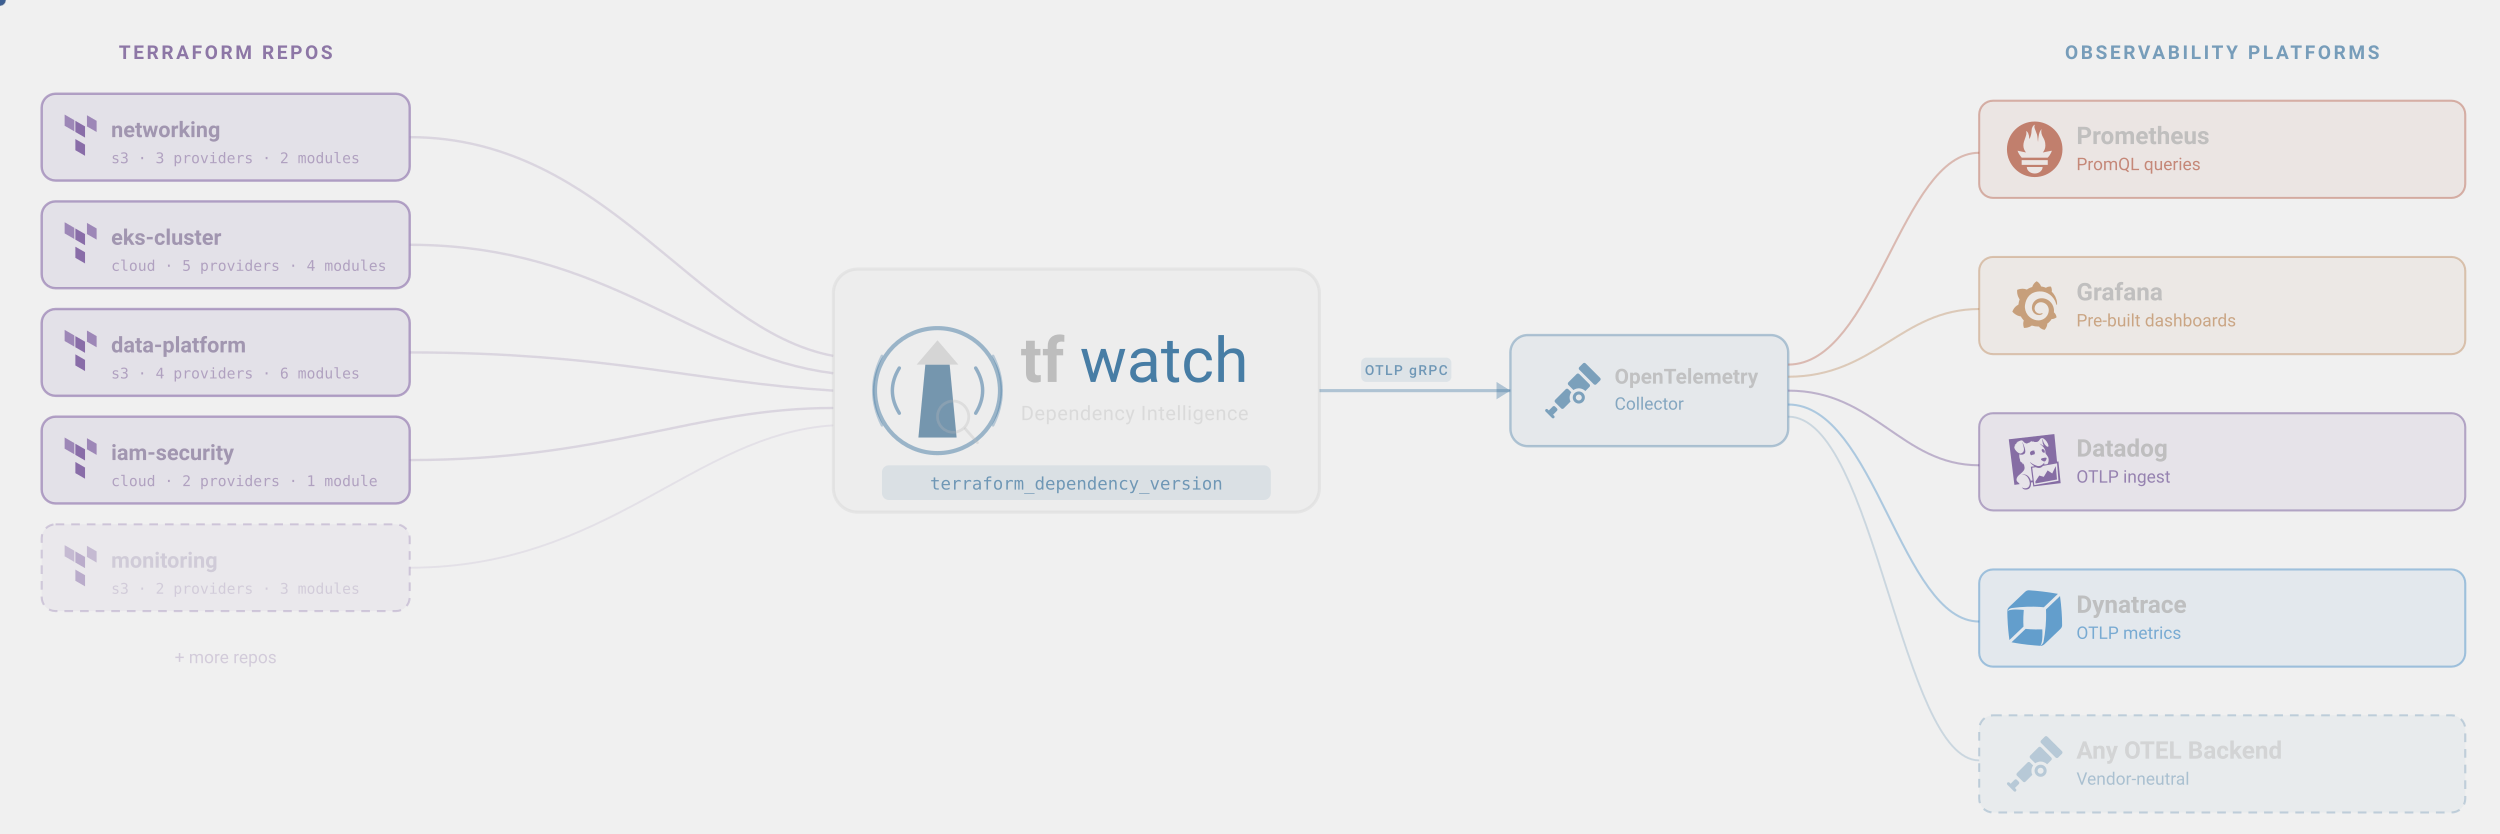
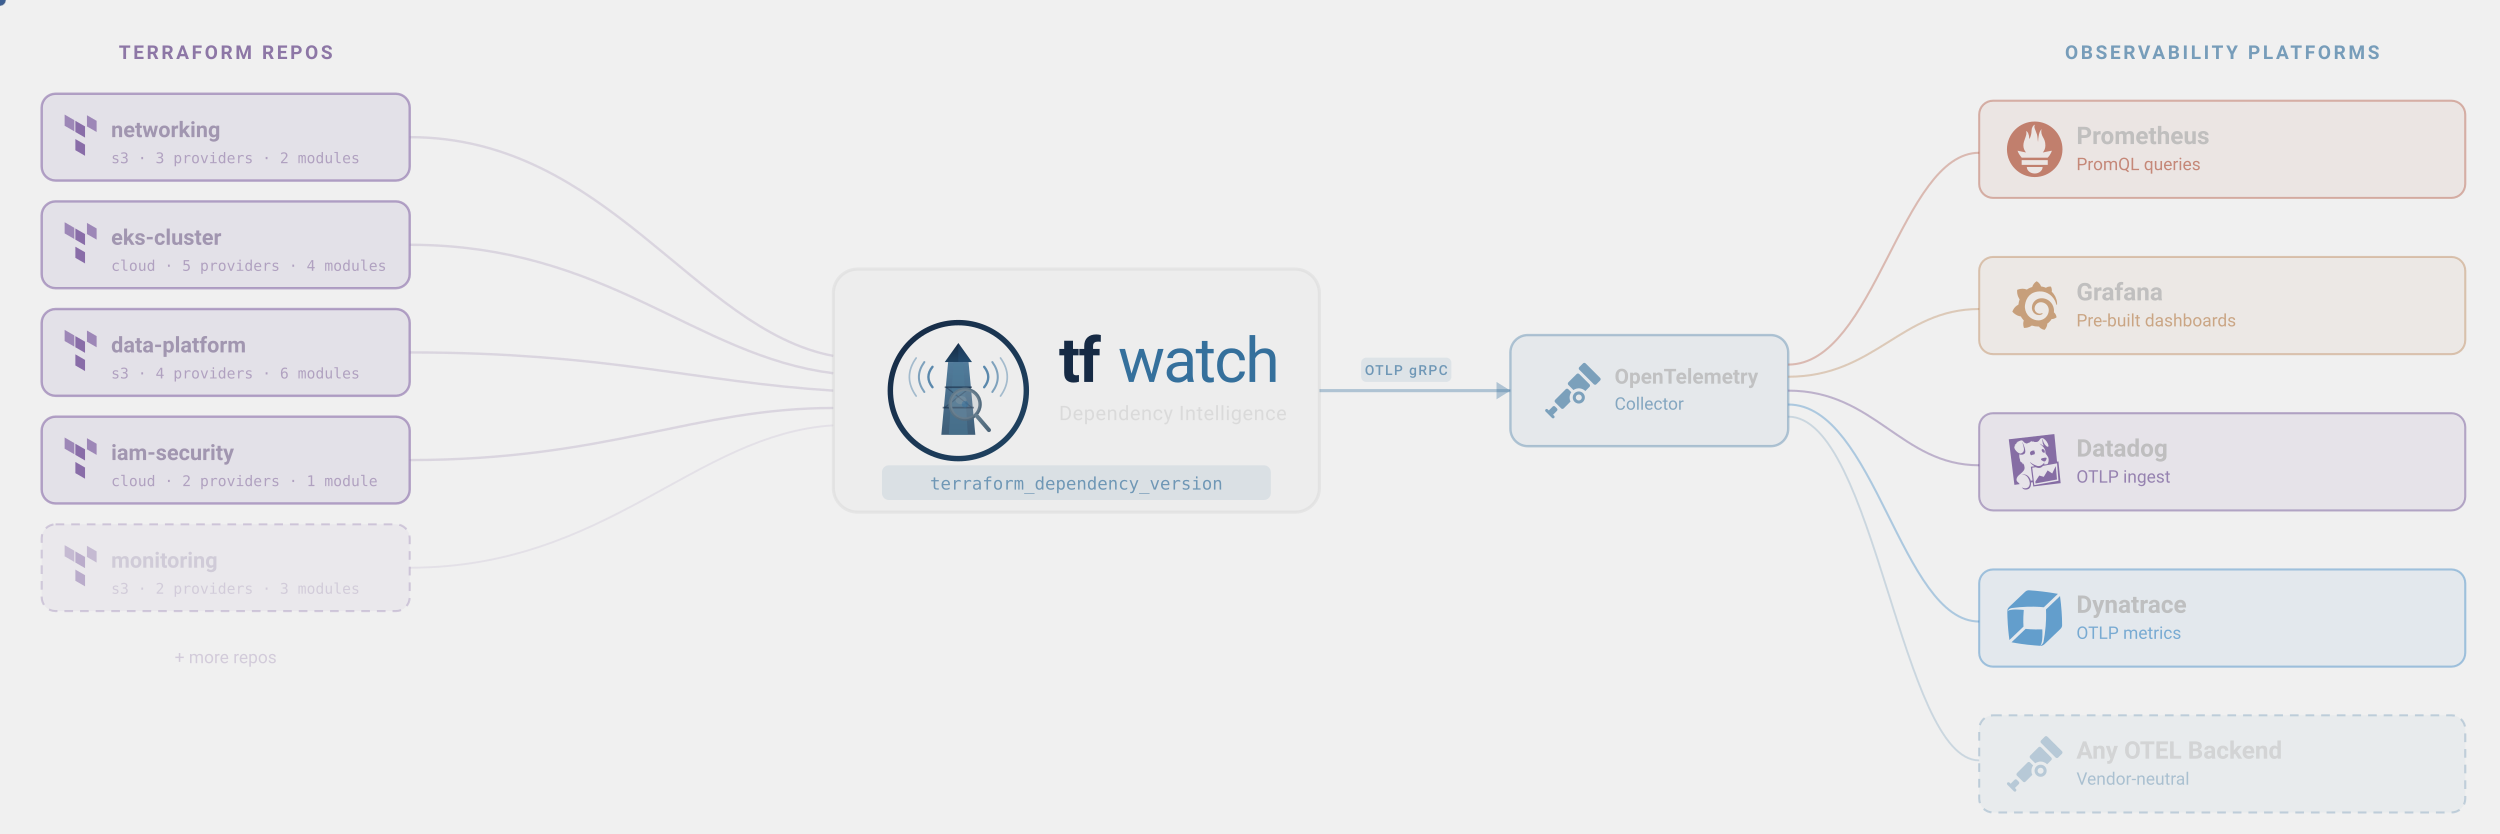
<svg xmlns="http://www.w3.org/2000/svg" viewBox="0 0 1440 480" width="1440" height="480">
+   <defs>
+     <linearGradient id="towerGrad" x1="0" y1="0" x2="0" y2="1">
+       <stop offset="0%" stop-color="#4A90C4" />
+       <stop offset="100%" stop-color="#2C5F8A" />
+     </linearGradient>
+     <linearGradient id="circleGrad" x1="0" y1="0" x2="1" y2="1">
+       <stop offset="0%" stop-color="#1E3A5F" />
+       <stop offset="100%" stop-color="#2C5F8A" />
+     </linearGradient>
+     <linearGradient id="roofGrad" x1="0" y1="0" x2="0" y2="1">
+       <stop offset="0%" stop-color="#1E3A5F" />
+       <stop offset="100%" stop-color="#2C5F8A" />
+     </linearGradient>
+     <linearGradient id="glassGrad" x1="0" y1="0" x2="1" y2="1">
+       <stop offset="0%" stop-color="#8BADC4" />
+       <stop offset="100%" stop-color="#6B8DA8" />
+     </linearGradient>
+     <symbol id="tfwatchMark" viewBox="0 0 240 240">
+       <circle cx="120" cy="120" r="100" fill="none" stroke="url(#circleGrad)" stroke-width="8" />
+       <path d="M105 78 L95 185 L145 185 L135 78 Z" fill="url(#towerGrad)" opacity="0.85" />
+       <path d="M113 78 L106 185 L134 185 L127 78 Z" fill="#6BADD6" opacity="0.5" />
+       <line x1="100" y1="115" x2="140" y2="115" stroke="#1E3A5F" stroke-width="2.5" opacity="0.6" />
+       <line x1="97" y1="145" x2="143" y2="145" stroke="#1E3A5F" stroke-width="2.5" opacity="0.6" />
+       <line x1="102" y1="115" x2="140" y2="145" stroke="#1E3A5F" stroke-width="1.8" opacity="0.4" />
+       <line x1="138" y1="115" x2="100" y2="145" stroke="#1E3A5F" stroke-width="1.8" opacity="0.4" />
+       <polygon points="120,50 100,78 140,78" fill="url(#roofGrad)" />
+       <polygon points="120,50 120,78 140,78" fill="#3A7CB8" opacity="0.3" />
+       <path d="M82 85 Q70 100 82 115" fill="none" stroke="#4A9BD9" stroke-width="3.5" stroke-linecap="round" opacity="0.8" />
+       <path d="M70 78 Q54 100 70 122" fill="none" stroke="#4A9BD9" stroke-width="3" stroke-linecap="round" opacity="0.6" />
+       <path d="M58 72 Q38 100 58 128" fill="none" stroke="#4A9BD9" stroke-width="2.5" stroke-linecap="round" opacity="0.4" />
+       <path d="M158 85 Q170 100 158 115" fill="none" stroke="#4A9BD9" stroke-width="3.5" stroke-linecap="round" opacity="0.8" />
+       <path d="M170 78 Q186 100 170 122" fill="none" stroke="#4A9BD9" stroke-width="3" stroke-linecap="round" opacity="0.6" />
+       <path d="M182 72 Q202 100 182 128" fill="none" stroke="#4A9BD9" stroke-width="2.5" stroke-linecap="round" opacity="0.4" />
+       <circle cx="130" cy="140" r="22" fill="none" stroke="url(#glassGrad)" stroke-width="5" />
+       <circle cx="130" cy="140" r="22" fill="#D6E8F4" opacity="0.25" />
+       <ellipse cx="124" cy="134" rx="8" ry="6" fill="white" opacity="0.2" />
+       <line x1="147" y1="157" x2="165" y2="178" stroke="url(#glassGrad)" stroke-width="6" stroke-linecap="round" />
+       <circle cx="130" cy="140" r="5" fill="#4A9BD9" opacity="0.5" />
+     </symbol>
+     <filter id="darken" x="-20%" y="-20%" width="140%" height="140%" color-interpolation-filters="sRGB">
+       <feComponentTransfer>
+         <feFuncR type="linear" slope="0.72" />
+         <feFuncG type="linear" slope="0.72" />
+         <feFuncB type="linear" slope="0.72" />
+       </feComponentTransfer>
+     </filter>
+   </defs>
  <style>
    .f { font-family: -apple-system, BlinkMacSystemFont, 'Segoe UI', Roboto, Helvetica, Arial, sans-serif; }
    .mono { font-family: 'SF Mono', 'Fira Code', 'Cascadia Code', Consolas, monospace; }
  </style>
-   <filter id="darken" x="-20%" y="-20%" width="140%" height="140%" color-interpolation-filters="sRGB">
-     <feComponentTransfer>
-       <feFuncR type="linear" slope="0.72" />
-       <feFuncG type="linear" slope="0.72" />
-       <feFuncB type="linear" slope="0.72" />
-     </feComponentTransfer>
-   </filter>
  <g filter="url(#darken)">
    <text x="130" y="34" text-anchor="middle" class="f" font-size="11" font-weight="600" letter-spacing="1.5" fill="#c4a5e6">TERRAFORM REPOS</text>
    <rect x="24" y="54" width="212" height="50" rx="8" fill="rgba(123,66,188,0.08)" stroke="rgba(123,66,188,0.4)" stroke-width="1.4" />
    <g transform="translate(36,66) scale(0.85)">
      <path d="M1.44 0v7.575l6.561 3.79V3.787Z" fill="rgba(123,66,188,0.5)" />
      <path d="M8.72 4.23v7.575l6.561 3.787V8.018Z" fill="rgba(123,66,188,0.65)" />
      <path d="M16.56 0.44v7.575l6.561 3.79V4.227Z" fill="rgba(123,66,188,0.5)" />
      <path d="M8.72 16.577v7.575l6.561 3.787V20.365Z" fill="rgba(123,66,188,0.65)" />
    </g>
    <text x="64" y="79" class="f" font-size="12.5" font-weight="600" fill="#e0d0f5">networking</text>
    <text x="64" y="94" class="mono" font-size="8.5" fill="rgba(196,165,230,0.6)">s3 · 3 providers · 2 modules</text>
    <rect x="24" y="116" width="212" height="50" rx="8" fill="rgba(123,66,188,0.08)" stroke="rgba(123,66,188,0.4)" stroke-width="1.4" />
    <g transform="translate(36,128) scale(0.85)">
      <path d="M1.44 0v7.575l6.561 3.79V3.787Z" fill="rgba(123,66,188,0.5)" />
      <path d="M8.72 4.23v7.575l6.561 3.787V8.018Z" fill="rgba(123,66,188,0.65)" />
      <path d="M16.56 0.44v7.575l6.561 3.79V4.227Z" fill="rgba(123,66,188,0.5)" />
      <path d="M8.72 16.577v7.575l6.561 3.787V20.365Z" fill="rgba(123,66,188,0.65)" />
    </g>
    <text x="64" y="141" class="f" font-size="12.5" font-weight="600" fill="#e0d0f5">eks-cluster</text>
    <text x="64" y="156" class="mono" font-size="8.5" fill="rgba(196,165,230,0.6)">cloud · 5 providers · 4 modules</text>
    <rect x="24" y="178" width="212" height="50" rx="8" fill="rgba(123,66,188,0.08)" stroke="rgba(123,66,188,0.4)" stroke-width="1.4" />
    <g transform="translate(36,190) scale(0.85)">
      <path d="M1.44 0v7.575l6.561 3.79V3.787Z" fill="rgba(123,66,188,0.5)" />
      <path d="M8.72 4.23v7.575l6.561 3.787V8.018Z" fill="rgba(123,66,188,0.65)" />
      <path d="M16.56 0.44v7.575l6.561 3.79V4.227Z" fill="rgba(123,66,188,0.5)" />
      <path d="M8.72 16.577v7.575l6.561 3.787V20.365Z" fill="rgba(123,66,188,0.65)" />
    </g>
    <text x="64" y="203" class="f" font-size="12.5" font-weight="600" fill="#e0d0f5">data-platform</text>
    <text x="64" y="218" class="mono" font-size="8.5" fill="rgba(196,165,230,0.6)">s3 · 4 providers · 6 modules</text>
    <rect x="24" y="240" width="212" height="50" rx="8" fill="rgba(123,66,188,0.08)" stroke="rgba(123,66,188,0.4)" stroke-width="1.4" />
    <g transform="translate(36,252) scale(0.85)">
      <path d="M1.44 0v7.575l6.561 3.79V3.787Z" fill="rgba(123,66,188,0.5)" />
      <path d="M8.72 4.23v7.575l6.561 3.787V8.018Z" fill="rgba(123,66,188,0.65)" />
      <path d="M16.56 0.44v7.575l6.561 3.79V4.227Z" fill="rgba(123,66,188,0.5)" />
      <path d="M8.72 16.577v7.575l6.561 3.787V20.365Z" fill="rgba(123,66,188,0.65)" />
    </g>
    <text x="64" y="265" class="f" font-size="12.5" font-weight="600" fill="#e0d0f5">iam-security</text>
    <text x="64" y="280" class="mono" font-size="8.5" fill="rgba(196,165,230,0.6)">cloud · 2 providers · 1 module</text>
    <rect x="24" y="302" width="212" height="50" rx="8" fill="rgba(123,66,188,0.04)" stroke="rgba(123,66,188,0.2)" stroke-width="1.2" stroke-dasharray="5,4" />
    <g transform="translate(36,314) scale(0.85)" opacity="0.5">
      <path d="M1.44 0v7.575l6.561 3.79V3.787Z" fill="rgba(123,66,188,0.5)" />
      <path d="M8.72 4.23v7.575l6.561 3.787V8.018Z" fill="rgba(123,66,188,0.65)" />
      <path d="M16.56 0.44v7.575l6.561 3.79V4.227Z" fill="rgba(123,66,188,0.5)" />
      <path d="M8.72 16.577v7.575l6.561 3.787V20.365Z" fill="rgba(123,66,188,0.65)" />
    </g>
    <text x="64" y="327" class="f" font-size="12.5" font-weight="600" fill="rgba(224,208,245,0.35)">monitoring</text>
    <text x="64" y="342" class="mono" font-size="8.5" fill="rgba(196,165,230,0.25)">s3 · 2 providers · 3 modules</text>
    <text x="130" y="382" text-anchor="middle" class="f" font-size="10" fill="rgba(196,165,230,0.3)">+ more repos</text>
    <path d="M236,79 C350,79 400,190 480,205" fill="none" stroke="rgba(196,165,230,0.22)" stroke-width="1.4" />
    <path d="M236,141 C350,141 400,205 480,215" fill="none" stroke="rgba(196,165,230,0.22)" stroke-width="1.4" />
    <path d="M236,203 C350,203 400,220 480,225" fill="none" stroke="rgba(196,165,230,0.22)" stroke-width="1.4" />
    <path d="M236,265 C350,265 400,235 480,235" fill="none" stroke="rgba(196,165,230,0.22)" stroke-width="1.4" />
    <path d="M236,327 C350,327 400,250 480,245" fill="none" stroke="rgba(196,165,230,0.13)" stroke-width="1.1" />
    <circle r="3" fill="#c4a5e6" opacity="0.5">
      <animateMotion dur="3.5s" repeatCount="indefinite" path="M236,79 C350,79 400,190 480,205" />
    </circle>
    <circle r="3" fill="#c4a5e6" opacity="0.5">
      <animateMotion dur="4s" repeatCount="indefinite" path="M236,141 C350,141 400,205 480,215" />
    </circle>
    <circle r="3" fill="#c4a5e6" opacity="0.5">
      <animateMotion dur="4.5s" repeatCount="indefinite" path="M236,203 C350,203 400,220 480,225" />
    </circle>
    <circle r="3" fill="#c4a5e6" opacity="0.5">
      <animateMotion dur="3.8s" repeatCount="indefinite" path="M236,265 C350,265 400,235 480,235" />
    </circle>
    <rect x="480" y="155" width="280" height="140" rx="14" fill="rgba(255,255,255,0.06)" stroke="rgba(255,255,255,0.2)" stroke-width="1.8" />
-     <circle cx="540" cy="225" r="36" fill="none" stroke="rgba(74,155,217,0.45)" stroke-width="2.4" />
-     <path d="M533 210 L529 252 L551 252 L547 210 Z" fill="rgba(74,144,196,0.65)" />
-     <polygon points="540,196 528,210 552,210" fill="rgba(255,255,255,0.45)" />
-     <path d="M518 212 Q510 225 518 238" fill="none" stroke="rgba(74,155,217,0.5)" stroke-width="2" stroke-linecap="round" />
-     <path d="M508 205 Q498 225 508 245" fill="none" stroke="rgba(74,155,217,0.3)" stroke-width="1.5" stroke-linecap="round" />
-     <path d="M562 212 Q570 225 562 238" fill="none" stroke="rgba(74,155,217,0.5)" stroke-width="2" stroke-linecap="round" />
-     <path d="M572 205 Q582 225 572 245" fill="none" stroke="rgba(74,155,217,0.3)" stroke-width="1.5" stroke-linecap="round" />
-     <circle cx="549" cy="240" r="9" fill="none" stroke="rgba(255,255,255,0.3)" stroke-width="1.6" />
-     <line x1="556" y1="247" x2="563" y2="255" stroke="rgba(255,255,255,0.3)" stroke-width="1.6" stroke-linecap="round" />
-     <text x="588" y="220" class="f" font-size="36" font-weight="700" fill="rgba(255,255,255,0.9)">tf</text>
-     <text x="622" y="220" class="f" font-size="36" font-weight="400" fill="rgba(74,155,217,0.9)">watch</text>
-     <text x="588" y="242" class="f" font-size="11.5" fill="rgba(255,255,255,0.35)" letter-spacing="0.3">Dependency Intelligence</text>
+     <use href="#tfwatchMark" x="505" y="178" width="94" height="94" preserveAspectRatio="xMidYMid meet" />
+     <text x="610" y="220" class="f" font-size="36" font-weight="700" fill="#1E3A5F" letter-spacing="-1">tf</text>
+     <text x="644" y="220" class="f" font-size="36" font-weight="400" fill="#4A9BD9" letter-spacing="-1">watch</text>
+     <text x="610" y="242" class="f" font-size="11.5" fill="rgba(255,255,255,0.35)" letter-spacing="0.3">Dependency Intelligence</text>
    <rect x="508" y="268" width="224" height="20" rx="4" fill="rgba(74,155,217,0.1)" />
    <text x="620" y="282" text-anchor="middle" class="mono" font-size="10" fill="rgba(74,155,217,0.65)">terraform_dependency_version</text>
    <path d="M760,225 C810,225 830,225 870,225" fill="none" stroke="rgba(74,155,217,0.35)" stroke-width="1.8" />
    <polygon points="870,225 862,220 862,230" fill="rgba(74,155,217,0.35)" />
    <circle r="3.5" fill="#4A9BD9" opacity="0.5">
      <animateMotion dur="2s" repeatCount="indefinite" path="M760,225 C810,225 830,225 870,225" />
    </circle>
    <rect x="784" y="206" width="52" height="14" rx="3" fill="rgba(74,155,217,0.1)" />
    <text x="810" y="216" text-anchor="middle" class="f" font-size="8" font-weight="500" fill="rgba(74,155,217,0.65)" letter-spacing="0.8">OTLP gRPC</text>
    <rect x="870" y="193" width="160" height="64" rx="10" fill="rgba(74,155,217,0.06)" stroke="rgba(74,155,217,0.35)" stroke-width="1.4" />
    <g transform="translate(890,209) scale(1.333)">
      <path d="M12.697 13.117c-1.022 1.022-1.022 2.68 0 3.702 1.022 1.022 2.68 1.022 3.702 0 1.022-1.022 1.022-2.68 0-3.702-1.022-1.022-2.68-1.022-3.702 0zm2.768 2.77c-.506.506-1.327.506-1.833 0s-.506-1.327 0-1.833c.506-.506 1.327-.506 1.833 0 .506.504.506 1.327 0 1.833zM16.356.235l-1.604 1.604c-.314.314-.314.83 0 1.144L21.015 9.247c.314.314.83.314 1.144 0l1.604-1.604c.314-.314.314-.83 0-1.144L17.498.235c-.314-.314-.828-.314-1.142 0zM5.117 20.734c.285-.285.285-.75 0-1.034l-.816-.816c-.285-.285-.75-.285-1.034 0l-1.685 1.685-.002.002-.463-.463c-.256-.256-.672-.256-.925 0-.256.256-.256.672 0 .925l2.775 2.775c.256.256.672.256.925 0 .253-.256.256-.672 0-.925l-.463-.463.002-.002zm8.486-15.893-3.564 3.564c-.316.316-.316.837 0 1.154l2.201 2.2c1.555-1.12 3.736-.981 5.136.419l1.782-1.782c.316-.317.316-.837 0-1.154l-4.401-4.401c-.317-.319-.837-.319-1.154 0zm-2.288 7.846-1.3-1.3c-.304-.304-.803-.304-1.108 0l-4.584 4.586c-.304.304-.304.803 0 1.108l2.597 2.597c.304.304.803.304 1.108 0l2.948-2.953c-.623-1.288-.511-2.843.338-4.038z" fill="rgba(74,155,217,0.6)" />
    </g>
    <text x="930" y="221" class="f" font-size="12" font-weight="600" fill="rgba(255,255,255,0.8)">OpenTelemetry</text>
    <text x="930" y="236" class="f" font-size="10" fill="rgba(74,155,217,0.55)">Collector</text>
    <text x="1280" y="34" text-anchor="middle" class="f" font-size="11" font-weight="600" letter-spacing="1.5" fill="rgba(74,155,217,0.65)">OBSERVABILITY PLATFORMS</text>
    <path d="M1030,210 C1080,210 1095,88 1140,88" fill="none" stroke="rgba(230,82,44,0.3)" stroke-width="1.2" />
    <path d="M1030,217 C1080,217 1095,178 1140,178" fill="none" stroke="rgba(242,153,74,0.3)" stroke-width="1.2" />
    <path d="M1030,225 C1080,225 1095,268 1140,268" fill="none" stroke="rgba(99,44,166,0.3)" stroke-width="1.2" />
    <path d="M1030,233 C1080,233 1095,358 1140,358" fill="none" stroke="rgba(20,150,255,0.3)" stroke-width="1.2" />
    <path d="M1030,240 C1080,240 1095,438 1140,438" fill="none" stroke="rgba(74,155,217,0.2)" stroke-width="1.1" />
    <circle r="3" fill="#E6522C" opacity="0.5">
      <animateMotion dur="2.8s" repeatCount="indefinite" path="M1030,210 C1080,210 1095,88 1140,88" />
    </circle>
    <circle r="3" fill="#F2994A" opacity="0.5">
      <animateMotion dur="3.2s" repeatCount="indefinite" path="M1030,217 C1080,217 1095,178 1140,178" />
    </circle>
    <circle r="3" fill="#632CA6" opacity="0.5">
      <animateMotion dur="3.6s" repeatCount="indefinite" path="M1030,225 C1080,225 1095,268 1140,268" />
    </circle>
    <circle r="3" fill="#1496FF" opacity="0.5">
      <animateMotion dur="3s" repeatCount="indefinite" path="M1030,233 C1080,233 1095,358 1140,358" />
    </circle>
    <circle r="3" fill="#4A9BD9" opacity="0.35">
      <animateMotion dur="3.8s" repeatCount="indefinite" path="M1030,240 C1080,240 1095,438 1140,438" />
    </circle>
    <rect x="1140" y="58" width="280" height="56" rx="8" fill="rgba(230,82,44,0.06)" stroke="rgba(230,82,44,0.35)" stroke-width="1.2" />
    <g transform="translate(1156,70) scale(1.333)">
      <path d="M12 0C5.373 0 0 5.372 0 12c0 6.627 5.373 12 12 12s12-5.373 12-12c0-6.628-5.373-12-12-12zm0 22.46c-1.885 0-3.414-1.26-3.414-2.814h6.828c0 1.553-1.528 2.813-3.414 2.813zm5.64-3.745H6.36v-2.046h11.28v2.046zm-.04-3.098H6.391c-.037-.043-.075-.086-.111-.13-1.155-1.401-1.427-2.133-1.69-2.879-.005-.025 1.4.287 2.395.511 0 0 .513.119 1.262.255-.72-.843-1.147-1.915-1.147-3.01 0-2.406 1.845-4.508 1.18-6.207.648.053 1.34 1.367 1.387 3.422.689-.951.977-2.69.977-3.755 0-1.103.727-2.385 1.454-2.429-.648 1.069.168 1.984.894 4.256.272.854.237 2.29.447 3.201.07-1.892.395-4.652 1.595-5.605-.529 1.2.079 2.702.494 3.424.671 1.164 1.078 2.047 1.078 3.716a4.642 4.642 0 01-1.11 2.996c.792-.149 1.34-.283 1.34-.283l2.573-.502s-.374 1.538-1.81 3.019z" fill="rgba(230,82,44,0.6)" />
    </g>
    <text x="1196" y="83" class="f" font-size="14" font-weight="600" fill="rgba(255,255,255,0.85)">Prometheus</text>
    <text x="1196" y="98" class="f" font-size="10" fill="rgba(230,82,44,0.55)">PromQL queries</text>
    <rect x="1140" y="148" width="280" height="56" rx="8" fill="rgba(242,153,74,0.06)" stroke="rgba(242,153,74,0.35)" stroke-width="1.2" />
    <g transform="translate(1158,162) scale(1.167)">
-       <path d="M23.02 10.59a8.578 8.578 0 0 0-.862-3.034 8.911 8.911 0 0 0-1.789-2.445c.337-1.342-.413-2.505-.413-2.505-1.292-.08-2.113.4-2.416.62-.052-.02-.102-.044-.154-.064-.22-.089-.446-.172-.677-.247-.231-.073-.47-.14-.711-.197a9.867 9.867 0 0 0-.875-.161C14.557.753 12.94 0 12.94 0c-1.804 1.145-2.147 2.744-2.147 2.744l-.018.093c-.098.029-.2.057-.298.088-.138.042-.275.094-.413.143-.138.055-.275.107-.41.166a8.869 8.869 0 0 0-1.557.87l-.063-.029c-2.497-.955-4.716.195-4.716.195-.203 2.658.996 4.33 1.235 4.636a11.608 11.608 0 0 0-.607 2.635C1.636 12.677.953 15.014.953 15.014c1.926 2.214 4.171 2.351 4.171 2.351.003-.002.006-.002.006-.005.285.509.615.994.986 1.446.156.19.32.371.488.548-.704 2.009.099 3.68.099 3.68 2.144.08 3.553-.937 3.849-1.173a9.784 9.784 0 0 0 3.164.501h.08l.055-.003.107-.002.103-.005.003.002c1.01 1.44 2.788 1.646 2.788 1.646 1.264-1.332 1.337-2.653 1.337-2.94v-.058c0-.02-.003-.039-.003-.06.265-.187.52-.387.758-.6a7.875 7.875 0 0 0 1.415-1.7c1.43.083 2.437-.885 2.437-.885-.236-1.49-1.085-2.216-1.264-2.354l-.018-.013-.016-.013a.217.217 0 0 1-.031-.02c.008-.092.016-.18.02-.27.011-.162.016-.323.016-.48v-.253l-.005-.098-.008-.135a1.891 1.891 0 0 0-.01-.13c-.003-.042-.008-.083-.013-.125l-.016-.124-.018-.122a6.215 6.215 0 0 0-2.032-3.73 6.015 6.015 0 0 0-3.222-1.46 6.292 6.292 0 0 0-.85-.048l-.107.002h-.063l-.044.003-.104.008a4.777 4.777 0 0 0-3.335 1.695c-.332.4-.592.84-.768 1.297a4.594 4.594 0 0 0-.312 1.817l.003.091c.005.055.007.11.013.164a3.615 3.615 0 0 0 .698 1.82 3.53 3.53 0 0 0 1.827 1.282c.33.098.66.14.971.137.039 0 .078 0 .114-.002l.063-.003c.02 0 .041-.003.062-.003.034-.002.065-.007.099-.01.007 0 .018-.003.028-.003l.031-.005.06-.008a1.18 1.18 0 0 0 .112-.02c.036-.008.072-.13.109-.024a2.634 2.634 0 0 0 .914-.415c.028-.02.056-.041.085-.065a.248.248 0 0 0 .039-.35.244.244 0 0 0-.309-.06l-.078.042c-.09.044-.184.083-.283.116a2.476 2.476 0 0 1-.475.096c-.028.003-.054.006-.083.006l-.083.002c-.026 0-.054 0-.08-.002l-.102-.006h-.012l-.024.006c-.016-.003-.031-.003-.044-.006-.031-.002-.06-.007-.091-.01a2.59 2.59 0 0 1-.724-.213a2.557 2.557 0 0 1-.667-.438a2.52 2.52 0 0 1-.805-1.475a2.306 2.306 0 0 1-.029-.444l.006-.122v-.023l.002-.031c.003-.021.003-.04.005-.06a3.163 3.163 0 0 1 1.352-2.29a3.12 3.12 0 0 1 .937-.43a2.946 2.946 0 0 1 .776-.101h.06l.07.002l.045.003h.026l.07.005a4.041 4.041 0 0 1 1.635.49a3.94 3.94 0 0 1 1.602 1.662a3.77 3.77 0 0 1 .397 1.414l.005.076.003.075c.002.026.002.05.002.075 0 .024.003.052 0 .07v.065l-.002.073l-.008.174a6.195 6.195 0 0 1-.08.639a5.1 5.1 0 0 1-.267.927a5.31 5.31 0 0 1-.624 1.13a5.052 5.052 0 0 1-3.237 2.014a4.82 4.82 0 0 1-.649.066l-.039.003h-.287a6.607 6.607 0 0 1-1.716-.265a6.776 6.776 0 0 1-3.4-2.274a6.75 6.75 0 0 1-.746-1.15a6.616 6.616 0 0 1-.714-2.596l-.005-.083-.002-.02v-.056l-.003-.073v-.096l-.003-.104v-.07l.003-.163c.008-.22.026-.45.054-.678a8.707 8.707 0 0 1 .28-1.355c.128-.444.286-.872.473-1.277a7.04 7.04 0 0 1 1.456-2.1a5.925 5.925 0 0 1 .953-.763c.169-.111.343-.213.524-.306c.089-.05.182-.091.273-.135c.047-.02.093-.042.138-.062a7.177 7.177 0 0 1 .714-.267l.145-.045c.049-.015.098-.026.148-.041c.098-.029.197-.052.296-.076c.049-.013.1-.02.15-.033l.15-.032.151-.028.076-.013.075-.01.153-.024c.057-.01.114-.013.171-.023l.169-.021c.036-.003.073-.008.106-.01l.073-.008.036-.003.042-.002c.057-.003.114-.008.171-.01l.086-.006h.023l.037-.003.145-.007a7.999 7.999 0 0 1 1.708.125a7.917 7.917 0 0 1 2.048.68a8.253 8.253 0 0 1 1.672 1.09l.09.077.089.078c.06.052.114.107.171.159c.057.052.112.106.166.16c.052.055.107.107.159.164a8.671 8.671 0 0 1 1.41 1.978c.012.026.028.052.04.078l.04.078.075.156c.023.051.05.1.07.153l.065.15a8.848 8.848 0 0 1 .45 1.34a.19.19 0 0 0 .201.142a.186.186 0 0 0 .172-.184c.01-.246.002-.532-.024-.856z" fill="rgba(242,153,74,0.6)" />
+       <path d="M23.02 10.59a8.578 8.578 0 0 0-.862-3.034 8.911 8.911 0 0 0-1.789-2.445c.337-1.342-.413-2.505-.413-2.505-1.292-.08-2.113.4-2.416.62-.052-.02-.102-.044-.154-.064-.22-.089-.446-.172-.677-.247-.231-.073-.47-.14-.711-.197a9.867 9.867 0 0 0-.875-.161C14.557.753 12.94 0 12.94 0c-1.804 1.145-2.147 2.744-2.147 2.744l-.018.093c-.098.029-.2.057-.298.088-.138.042-.275.094-.413.143-.138.055-.275.107-.41.166a8.869 8.869 0 0 0-1.557.87l-.063-.029c-2.497-.955-4.716.195-4.716.195-.203 2.658.996 4.33 1.235 4.636a11.608 11.608 0 0 0-.607 2.635C1.636 12.677.953 15.014.953 15.014c1.926 2.214 4.171 2.351 4.171 2.351.003-.002.006-.002.006-.005.285.509.615.994.986 1.446.156.19.32.371.488.548-.704 2.009.099 3.68.099 3.68 2.144.08 3.553-.937 3.849-1.173a9.784 9.784 0 0 0 3.164.501h.08l.055-.003.107-.002.103-.005.003.002c1.01 1.44 2.788 1.646 2.788 1.646 1.264-1.332 1.337-2.653 1.337-2.94v-.058c0-.02-.003-.039-.003-.06.265-.187.52-.387.758-.6a7.875 7.875 0 0 0 1.415-1.7c1.43.083 2.437-.885 2.437-.885-.236-1.49-1.085-2.216-1.264-2.354l-.018-.013-.016-.013a.217.217 0 0 1-.031-.02c.008-.092.016-.18.02-.27.011-.162.016-.323.016-.48v-.253l-.005-.098-.008-.135a1.891 1.891 0 0 0-.01-.13c-.003-.042-.008-.083-.013-.125l-.016-.124-.018-.122a6.215 6.215 0 0 0-2.032-3.73 6.015 6.015 0 0 0-3.222-1.46 6.292 6.292 0 0 0-.85-.048l-.107.002h-.063l-.044.003-.104.008a4.777 4.777 0 0 0-3.335 1.695c-.332.4-.592.84-.768 1.297a4.594 4.594 0 0 0-.312 1.817l.003.091c.005.055.007.11.013.164a3.615 3.615 0 0 0 .698 1.82 3.53 3.53 0 0 0 1.827 1.282c.33.098.66.14.971.137.039 0 .078 0 .114-.002l.063-.003c.02 0 .041-.003.062-.003.034-.002.065-.007.099-.01.007 0 .018-.003.028-.003l.031-.005.06-.008a1.18 1.18 0 0 0 .112-.02c.036-.008.072-.13.109-.024a2.634 2.634 0 0 0 .914-.415c.028-.02.056-.041.085-.065a.248.248 0 0 0 .039-.35.244.244 0 0 0-.309-.06l-.078.042c-.09.044-.184.083-.283.116a2.476 2.476 0 0 1-.475.096c-.028.003-.054.006-.083.006l-.083.002c-.026 0-.054 0-.08-.002l-.102-.006h-.012l-.024.006c-.016-.003-.031-.003-.044-.006-.031-.002-.06-.007-.091-.01a2.59 2.59 0 0 1-.724-.213a2.557 2.557 0 0 1-.667-.438a2.52 2.52 0 0 1-.805-1.475a2.306 2.306 0 0 1-.029-.444l.006-.122v-.023l.002-.031c.003-.021.003-.04.005-.06a3.163 3.163 0 0 1 1.352-2.29a3.12 3.12 0 0 1 .937-.43a2.946 2.946 0 0 1 .776-.101h.06l.07.002l.045.003h.026l.07.005a4.041 4.041 0 0 1 1.635.49a3.94 3.94 0 0 1 1.602 1.662a3.77 3.77 0 0 1 .397 1.414l.005.076.003.075c.002.026.002.05.002.075 0 .024.003.052 0 .07v.065l-.002.073l-.008.174a6.195 6.195 0 0 1-.08.639a5.1 5.1 0 0 1-.267.927a5.31 5.31 0 0 1-.624 1.13a5.052 5.052 0 0 1-3.237 2.014a4.82 4.82 0 0 1-.649.066l-.039.003h-.287a6.607 6.607 0 0 1-1.716-.265a6.776 6.776 0 0 1-3.4-2.274a6.75 6.75 0 0 1-.746-1.15a6.616 6.616 0 0 1-.714-2.596l-.005-.083-.002-.02v-.056l-.003-.073v-.096l-.003-.104v-.07l.003-.163c.008-.22.026-.45.054-.678a8.707 8.707 0 0 1 .28-1.355c.128-.444.286-.872.473-1.277a7.04 7.04 0 0 1 1.456-2.1a5.925 5.925 0 0 1 .953-.763c.169-.111.343-.213.524-.306c.089-.05.182-.091.273-.135c.047-.20.093-.042.138-.062a7.177 7.177 0 0 1 .714-.267l.145-.045c.049-.015.098-.026.148-.041c.098-.029.197-.052.296-.076c.049-.013.1-.02.15-.033l.15-.032.151-.028.076-.013.075-.01.153-.024c.057-.01.114-.013.171-.023l.169-.021c.036-.003.073-.008.106-.01l.073-.008.036-.003.042-.002c.057-.003.114-.008.171-.01l.086-.006h.023l.037-.003.145-.007a7.999 7.999 0 0 1 1.708.125a7.917 7.917 0 0 1 2.048.68a8.253 8.253 0 0 1 1.672 1.09l.09.077.089.078c.06.052.114.107.171.159c.057.052.112.106.166.16c.052.055.107.107.159.164a8.671 8.671 0 0 1 1.41 1.978c.012.026.028.052.04.078l.04.078.075.156c.023.051.05.1.07.153l.065.15a8.848 8.848 0 0 1 .45 1.34a.19.19 0 0 0 .201.142.186.186 0 0 0 .172-.184c.01-.246.002-.532-.024-.856z" fill="rgba(242,153,74,0.6)" />
    </g>
    <text x="1196" y="173" class="f" font-size="14" font-weight="600" fill="rgba(255,255,255,0.85)">Grafana</text>
    <text x="1196" y="188" class="f" font-size="10" fill="rgba(242,153,74,0.55)">Pre-built dashboards</text>
    <rect x="1140" y="238" width="280" height="56" rx="8" fill="rgba(99,44,166,0.06)" stroke="rgba(99,44,166,0.35)" stroke-width="1.2" />
    <g transform="translate(1156,250) scale(1.333)">
-       <path d="M19.57 17.04l-1.997-1.316-1.665 2.782-1.937-.567-1.706 2.604.087.82 9.274-1.71-.538-5.794zm-8.649-2.498l1.488-.204c.241.108.409.15.697.223.45.117.97.23 1.741-.16.18-.088.553-.43.704-.625l6.096-1.106.622 7.527-10.444 1.882zm11.325-2.712l-.602.115L20.488 0 .789 2.285l2.427 19.693 2.306-.334c-.184-.263-.471-.581-.96-.989-.68-.564-.44-1.522-.039-2.127.53-1.022 3.26-2.322 3.106-3.956-.056-.594-.15-1.368-.702-1.898-.02.22.017.432.017.432s-.227-.289-.34-.683c-.112-.15-.2-.199-.319-.4-.085.233-.073.503-.073.503s-.186-.437-.216-.807c-.11.166-.137.48-.137.48s-.241-.69-.186-1.062c-.11-.323-.436-.965-.343-2.424.6.421 1.924.321 2.44-.439.171-.251.288-.939-.086-2.293-.24-.868-.835-2.16-1.066-2.651l-.028.02c.122.395.374 1.223.47 1.625.293 1.218.372 1.642.234 2.204-.116.488-.397.808-1.107 1.165-.71.358-1.653-.514-1.713-.562-.69-.55-1.224-1.447-1.284-1.883-.062-.477.275-.763.445-1.153-.243.07-.514.192-.514.192s.323-.334.722-.624c.165-.109.262-.178.436-.323a9.762 9.762 0 0 0-.456.003s.42-.227.855-.392c-.318-.014-.623-.003-.623-.003s.937-.419 1.678-.727c.509-.208 1.006-.147 1.286.257.367.53.752.817 1.569.996.501-.223.653-.337 1.284-.509.554-.61.99-.688.99-.688s-.216.198-.274.51c.314-.249.66-.455.66-.455s-.134.164-.259.426l.03.043c.366-.22.797-.394.797-.394s-.123.156-.268.358c.277-.002.838.012 1.056.037 1.285.028 1.552-1.374 2.045-1.55.618-.22.894-.353 1.947.68.903.888 1.609 2.477 1.259 2.833-.294.295-.874-.115-1.516-.916a3.466 3.466 0 0 1-.716-1.562 a1.533 1.533 0 0 0-.497-.85s.23.51.23.96c0 .246.03 1.165.424 1.68-.039.076-.057.374-.1.43-.458-.554-1.443-.95-1.604-1.067.544.445 1.793 1.468 2.273 2.449.453.927.186 1.777.416 1.997.065.063.976 1.197 1.15 1.767.306.994.019 2.038-.381 2.685l-1.117.174c-.163-.045-.273-.068-.42-.153.08-.143.241-.5.243-.572l-.063-.111c-.348.492-.93.97-1.414 1.245-.633.359-1.363.304-1.838.156-1.348-.415-2.623-1.327-2.93-1.566 0 0-.01.191.048.234.34.383 1.119 1.077 1.872 1.56l-1.605.177.759 5.908c-.337.048-.39.071-.757.124-.325-1.147-.946-1.895-1.624-2.332-.599-.384-1.424-.47-2.214-.314l-.05.059a2.851 2.851 0 0 1 1.863.444c.654.413 1.181 1.481 1.375 2.124.248.822.42 1.7-.248 2.632-.476.662-1.864 1.028-2.986.237.3.481.705.876 1.25.95.809.11 1.577-.03 2.106-.574.452-.464.69-1.434.628-2.456l.714-.104.258 1.834 11.827-1.424zM15.05 6.848c-.034.075-.085.125-.007.37l.004.014.013.032.032.073c.14.287.295.558.552.696.067-.011.136-.019.207-.023.242-.01.395.028.492.08.009-.048.01-.119.005-.222-.018-.364.072-.982-.626-1.308-.264-.122-.634-.084-.757.068a.302.302 0 0 1 .058.013c.186.066.06.13.027.207m1.958 3.392c-.092-.05-.52-.03-.821.005-.574.068-1.193.267-1.328.372-.247.191-.135.523.047.66.511.382.96.638 1.432.575.29-.038.546-.497.728-.914.124-.288.124-.598-.058-.698m-5.077-2.942c.162-.154-.805-.355-1.556.156-.554.378-.571 1.187-.041 1.646.053.046.096.078.137.104a4.77 4.77 0 0 1 1.396-.412c.113-.125.243-.345.21-.745-.044-.542-.455-.456-.146-.749" fill="rgba(99,44,166,0.6)" />
+       <path d="M19.57 17.04l-1.997-1.316-1.665 2.782-1.937-.567-1.706 2.604.087.82 9.274-1.71-.538-5.794zm-8.649-2.498l1.488-.204c.241.108.409.15.697.223.45.117.97.23 1.741-.16.18-.088.553-.43.704-.625l6.096-1.106.622 7.527-10.444 1.882zm11.325-2.712l-.602.115L20.488 0 .789 2.285l2.427 19.693 2.306-.334c-.184-.263-.471-.581-.96-.989-.68-.564-.44-1.522-.039-2.127.53-1.022 3.26-2.322 3.106-3.956-.056-.594-.15-1.368-.702-1.898-.02.22.017.432.017.432s-.227-.289-.34-.683c-.112-.15-.2-.199-.319-.4-.085.233-.073.503-.073.503s-.186-.437-.216-.807c-.11.166-.137.48-.137.48s-.241-.69-.186-1.062c-.11-.323-.436-.965-.343-2.424.6.421 1.924.321 2.44-.439.171-.251.288-.939-.086-2.293-.24-.868-.835-2.16-1.066-2.651l-.028.02c.122.395.374 1.223.47 1.625.293 1.218.372 1.642.234 2.204-.116.488-.397.808-1.107 1.165-.71.358-1.653-.514-1.713-.562-.69-.55-1.224-1.447-1.284-1.883-.062-.477.275-.763.445-1.153-.243.07-.514.192-.514.192s.323-.334.722-.624c.165-.109.262-.178.436-.323a9.762 9.762 0 0 0-.456.003s.42-.227.855-.392c-.318-.014-.623-.003-.623-.003s.937-.419 1.678-.727c.509-.208 1.006-.147 1.286.257.367.53.752.817 1.569.996.501-.223.653-.337 1.284-.509.554-.61.99-.688.99-.688s-.216.198-.274.51c.314-.249.66-.455.660-.455s-.134.164-.259.426l.03.043c.366-.22.797-.394.797-.394s-.123.156-.268.358c.277-.002.838.012 1.056.037 1.285.028 1.552-1.374 2.045-1.55.618-.22.894-.353 1.947.68.903.888 1.609 2.477 1.259 2.833-.294.295-.874-.115-1.516-.916a3.466 3.466 0 0 1-.716-1.562 a1.533 1.533 0 0 0-.497-.85s.23.51.23.96c0 .246.03 1.165.424 1.68-.039.076-.057.374-.1.43-.458-.554-1.443-.95-1.604-1.067.544.445 1.793 1.468 2.273 2.449.453.927.186 1.777.416 1.997.065.063.976 1.197 1.15 1.767.306.994.019 2.038-.381 2.685l-1.117.174c-.163-.045-.273-.068-.42-.153.08-.143.241-.5.243-.572l-.063-.111c-.348.492-.93.97-1.414 1.245-.633.359-1.363.304-1.838.156-1.348-.415-2.623-1.327-2.93-1.566 0 0-.01.191.048.234.34.383 1.119 1.077 1.872 1.56l-1.605.177.759 5.908c-.337.048-.39.071-.757.124-.325-1.147-.946-1.895-1.624-2.332-.599-.384-1.424-.47-2.214-.314l-.05.059a2.851 2.851 0 0 1 1.863.444c.654.413 1.181 1.481 1.375 2.124.248.822.42 1.7-.248 2.632-.476.662-1.864 1.028-2.986.237.3.481.705.876 1.25.95.809.11 1.577-.03 2.106-.574.452-.464.69-1.434.628-2.456l.714-.104.258 1.834 11.827-1.424zM15.05 6.848c-.034.075-.085.125-.007.37l.004.014.013.032.032.073c.14.287.295.558.552.696.067-.011.136-.019.207-.023.242-.01.395.028.492.08.009-.048.01-.119.005-.222-.018-.364.072-.982-.626-1.308-.264-.122-.634-.084-.757.068a.302.302 0 0 1 .058.013c.186.066.06.13.027.207m1.958 3.392c-.092-.05-.52-.03-.821.005-.574.068-1.193.267-1.328.372-.247.191-.135.523.047.66.511.382.96.638 1.432.575.29-.038.546-.497.728-.914.124-.288.124-.598-.058-.698m-5.077-2.942c.162-.154-.805-.355-1.556.156-.554.378-.571 1.187-.041 1.646.053.046.096.078.137.104a4.77 4.77 0 0 1 1.396-.412c.113-.125.243-.345.21-.745-.044-.542-.455-.456-.146-.749" fill="rgba(99,44,166,0.6)" />
    </g>
    <text x="1196" y="263" class="f" font-size="14" font-weight="600" fill="rgba(255,255,255,0.85)">Datadog</text>
    <text x="1196" y="278" class="f" font-size="10" fill="rgba(99,44,166,0.5)">OTLP ingest</text>
    <rect x="1140" y="328" width="280" height="56" rx="8" fill="rgba(20,150,255,0.06)" stroke="rgba(20,150,255,0.35)" stroke-width="1.2" />
    <g transform="translate(1156,340) scale(1.333)">
      <path d="M9.372 0c-.31.006-.93.09-1.521.654-.872.824-5.225 4.957-6.973 6.617-.79.754-.72 1.595-.72 1.664v.377c.067-.292.187-.5.427-.825.496-.616 1.3-.788 1.627-.822a64.238 64.238 0 016.528-.55c4.335-.136 7.197.226 7.197.226l6.085-5.794s-3.188-.6-6.82-1.027a93.4 93.4 0 00-5.64-.514c-.02 0-.09-.008-.192-.006zm13.56 2.508l-6.066 5.79s.222 2.881-.137 7.2c-.189 2.45-.584 4.866-.875 6.494-.052.326-.256 1.114-.925 1.594-.29.198-.49.295-.748.363 1.546-.51 1.091-7.047 1.091-7.047-4.335.137-7.214-.223-7.214-.223l-6.085 5.793s3.223.634 6.856 1.045c2.056.24 4.833.429 5.227.463.023 0 .045-.007.068-.012-.013.003-.022.009-.035.012.138 0 .26.015.38.015.084 0 .924.105 1.712-.648 1.748-1.663 6.084-5.81 6.94-6.634.789-.754.72-1.594.72-1.68a81.846 81.846 0 00-.206-5.654 101.75 101.75 0 00-.701-6.872zM3.855 8.306c-1.73.002-3.508.208-3.696 1.021.017 1.216.05 3.137.205 5.28.24 3.65.703 6.887.703 6.887l6.083-5.79c-.017.016-.24-2.88.12-7.2 0 0-1.684-.201-3.416-.2z" fill="rgba(20,150,255,0.6)" />
    </g>
    <text x="1196" y="353" class="f" font-size="14" font-weight="600" fill="rgba(255,255,255,0.85)">Dynatrace</text>
    <text x="1196" y="368" class="f" font-size="10" fill="rgba(20,150,255,0.5)">OTLP metrics</text>
    <rect x="1140" y="412" width="280" height="56" rx="8" fill="rgba(74,155,217,0.04)" stroke="rgba(74,155,217,0.25)" stroke-width="1.2" stroke-dasharray="5,4" />
    <g transform="translate(1156,424) scale(1.333)" opacity="0.45">
      <path d="M12.697 13.117c-1.022 1.022-1.022 2.68 0 3.702 1.022 1.022 2.68 1.022 3.702 0 1.022-1.022 1.022-2.68 0-3.702-1.022-1.022-2.68-1.022-3.702 0zm2.768 2.77c-.506.506-1.327.506-1.833 0s-.506-1.327 0-1.833c.506-.506 1.327-.506 1.833 0 .506.504.506 1.327 0 1.833zM16.356.235l-1.604 1.604c-.314.314-.314.83 0 1.144L21.015 9.247c.314.314.83.314 1.144 0l1.604-1.604c.314-.314.314-.83 0-1.144L17.498.235c-.314-.314-.828-.314-1.142 0zM5.117 20.734c.285-.285.285-.75 0-1.034l-.816-.816c-.285-.285-.75-.285-1.034 0l-1.685 1.685-.002.002-.463-.463c-.256-.256-.672-.256-.925 0-.256.256-.256.672 0 .925l2.775 2.775c.256.256.672.256.925 0 .253-.256.256-.672 0-.925l-.463-.463.002-.002zm8.486-15.893-3.564 3.564c-.316.316-.316.837 0 1.154l2.201 2.2c1.555-1.12 3.736-.981 5.136.419l1.782-1.782c.316-.317.316-.837 0-1.154l-4.401-4.401c-.317-.319-.837-.319-1.154 0zm-2.288 7.846-1.3-1.3c-.304-.304-.803-.304-1.108 0l-4.584 4.586c-.304.304-.304.803 0 1.108l2.597 2.597c.304.304.803.304 1.108 0l2.948-2.953c-.623-1.288-.511-2.843.338-4.038z" fill="rgba(74,155,217,0.6)" />
    </g>
    <text x="1196" y="437" class="f" font-size="14" font-weight="600" fill="rgba(255,255,255,0.45)">Any OTEL Backend</text>
    <text x="1196" y="452" class="f" font-size="10" fill="rgba(74,155,217,0.35)">Vendor-neutral</text>
  </g>
</svg>
